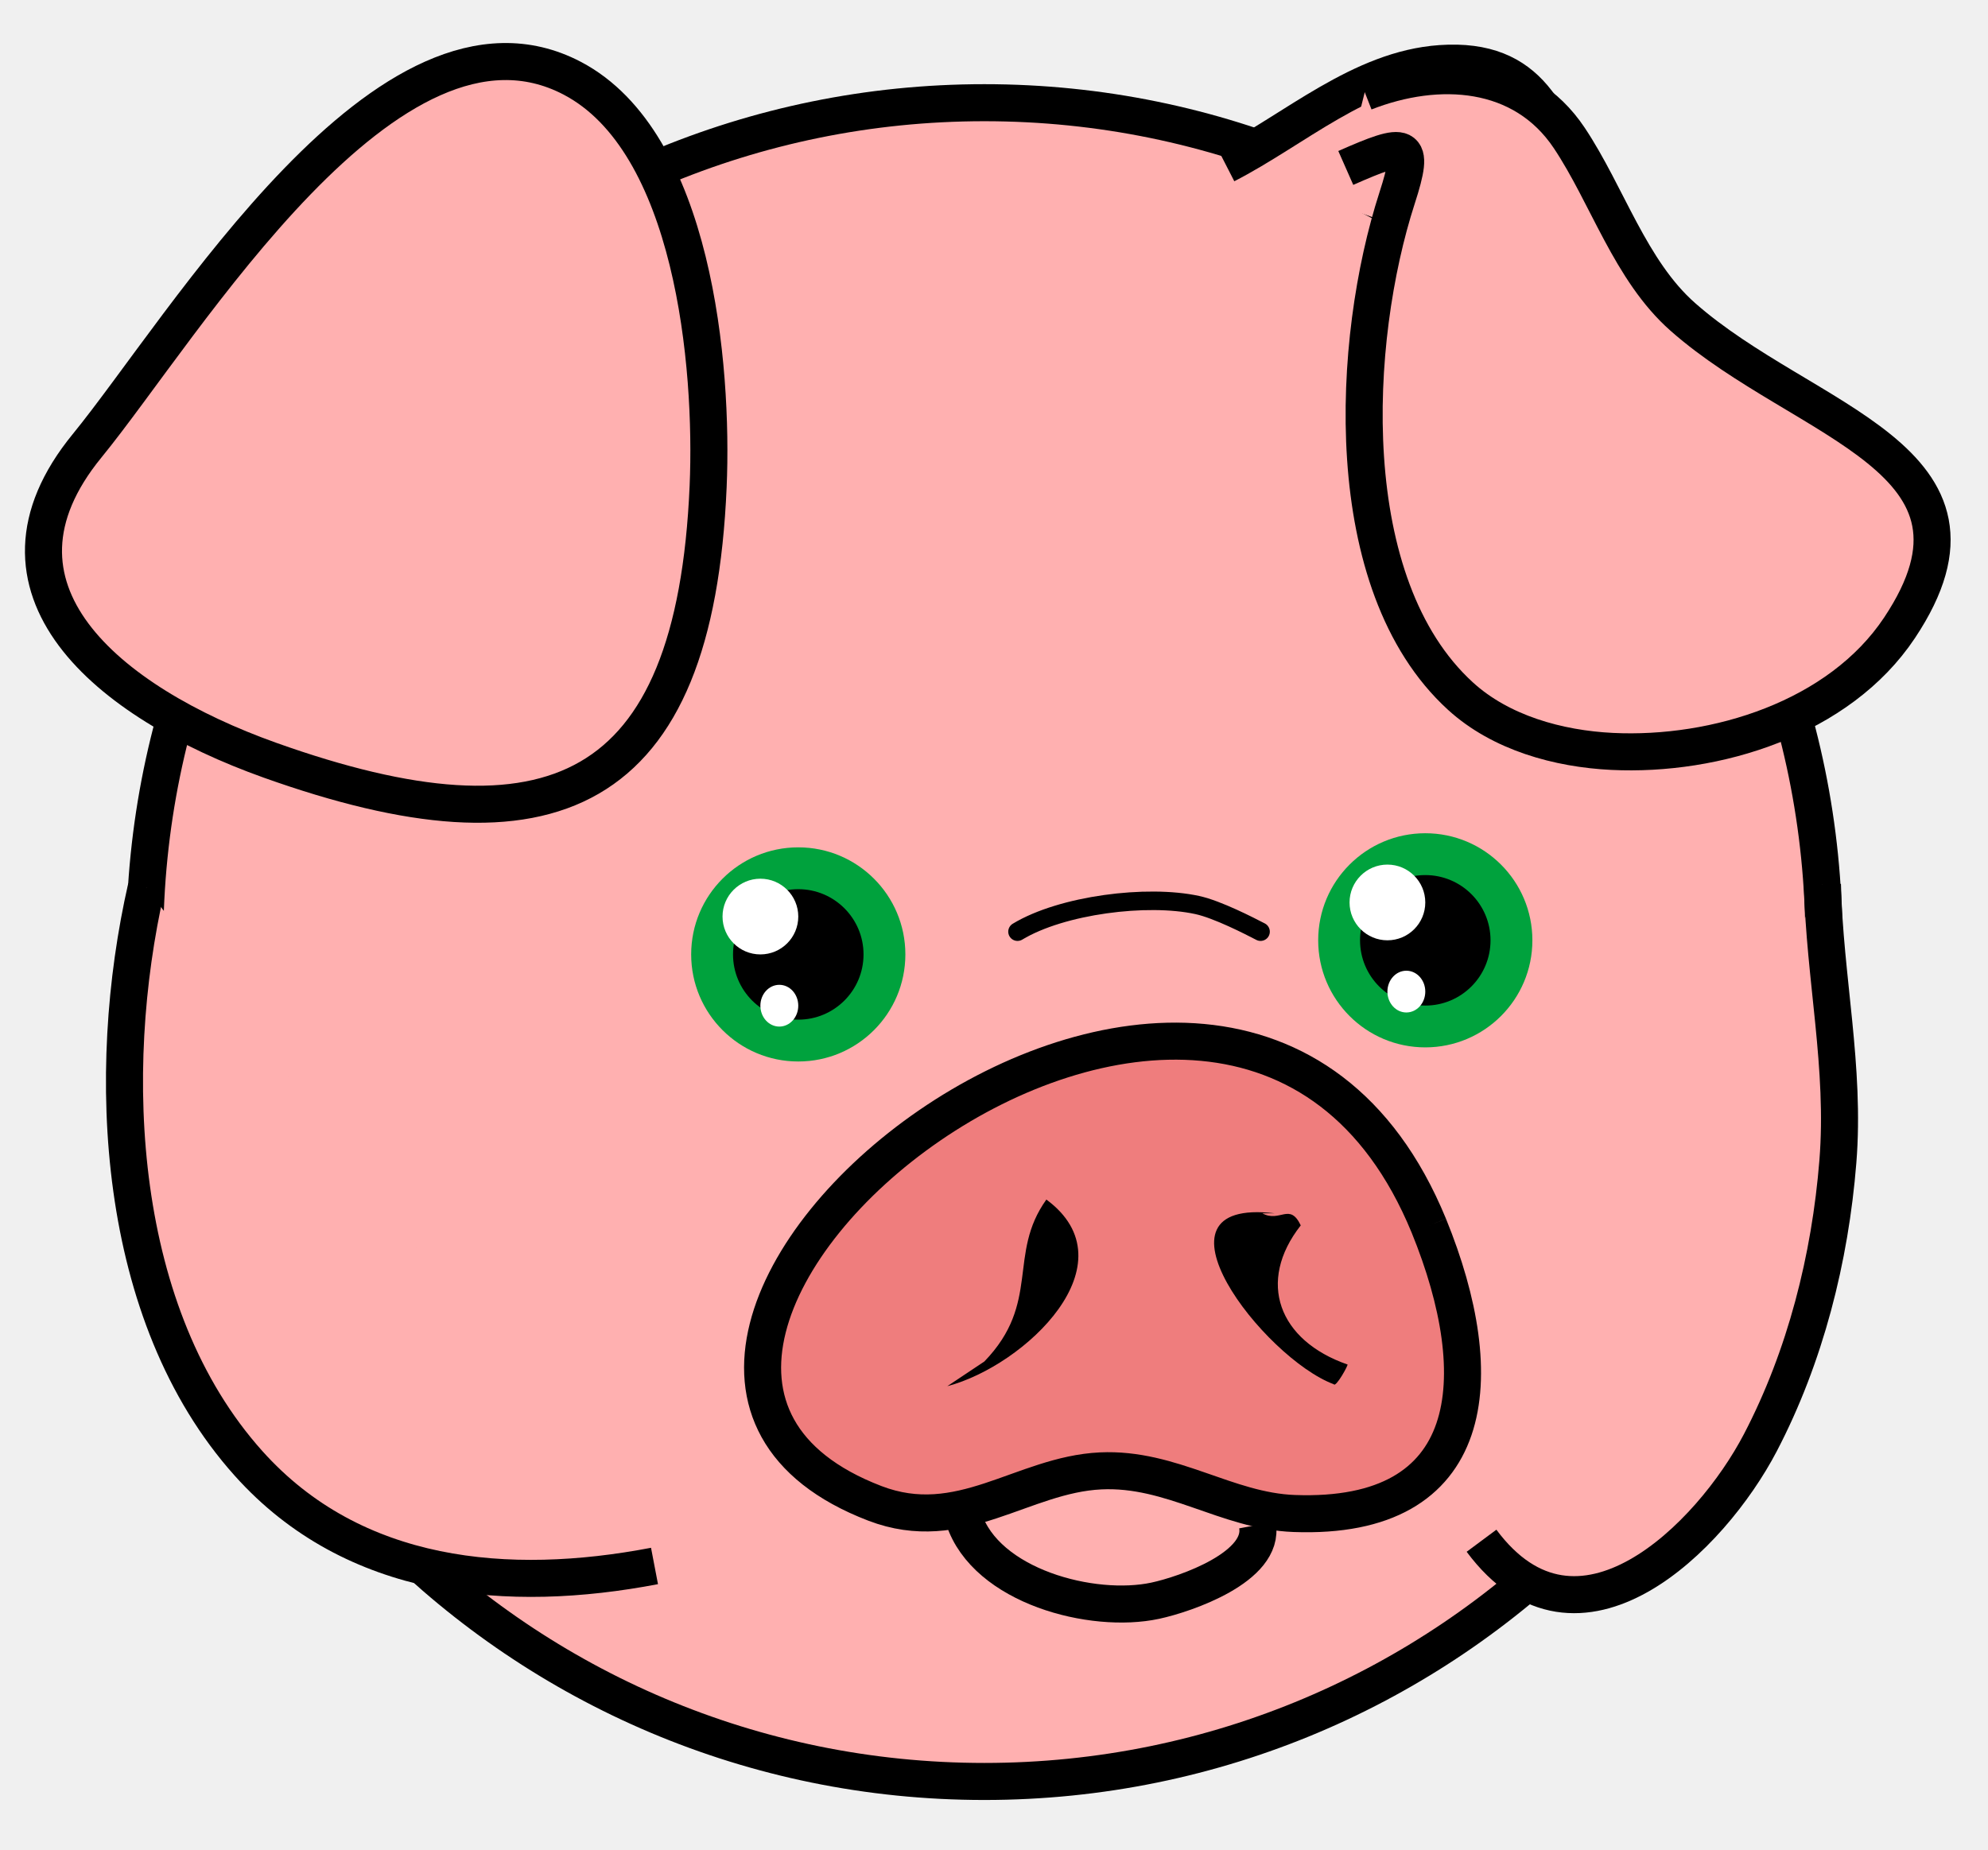
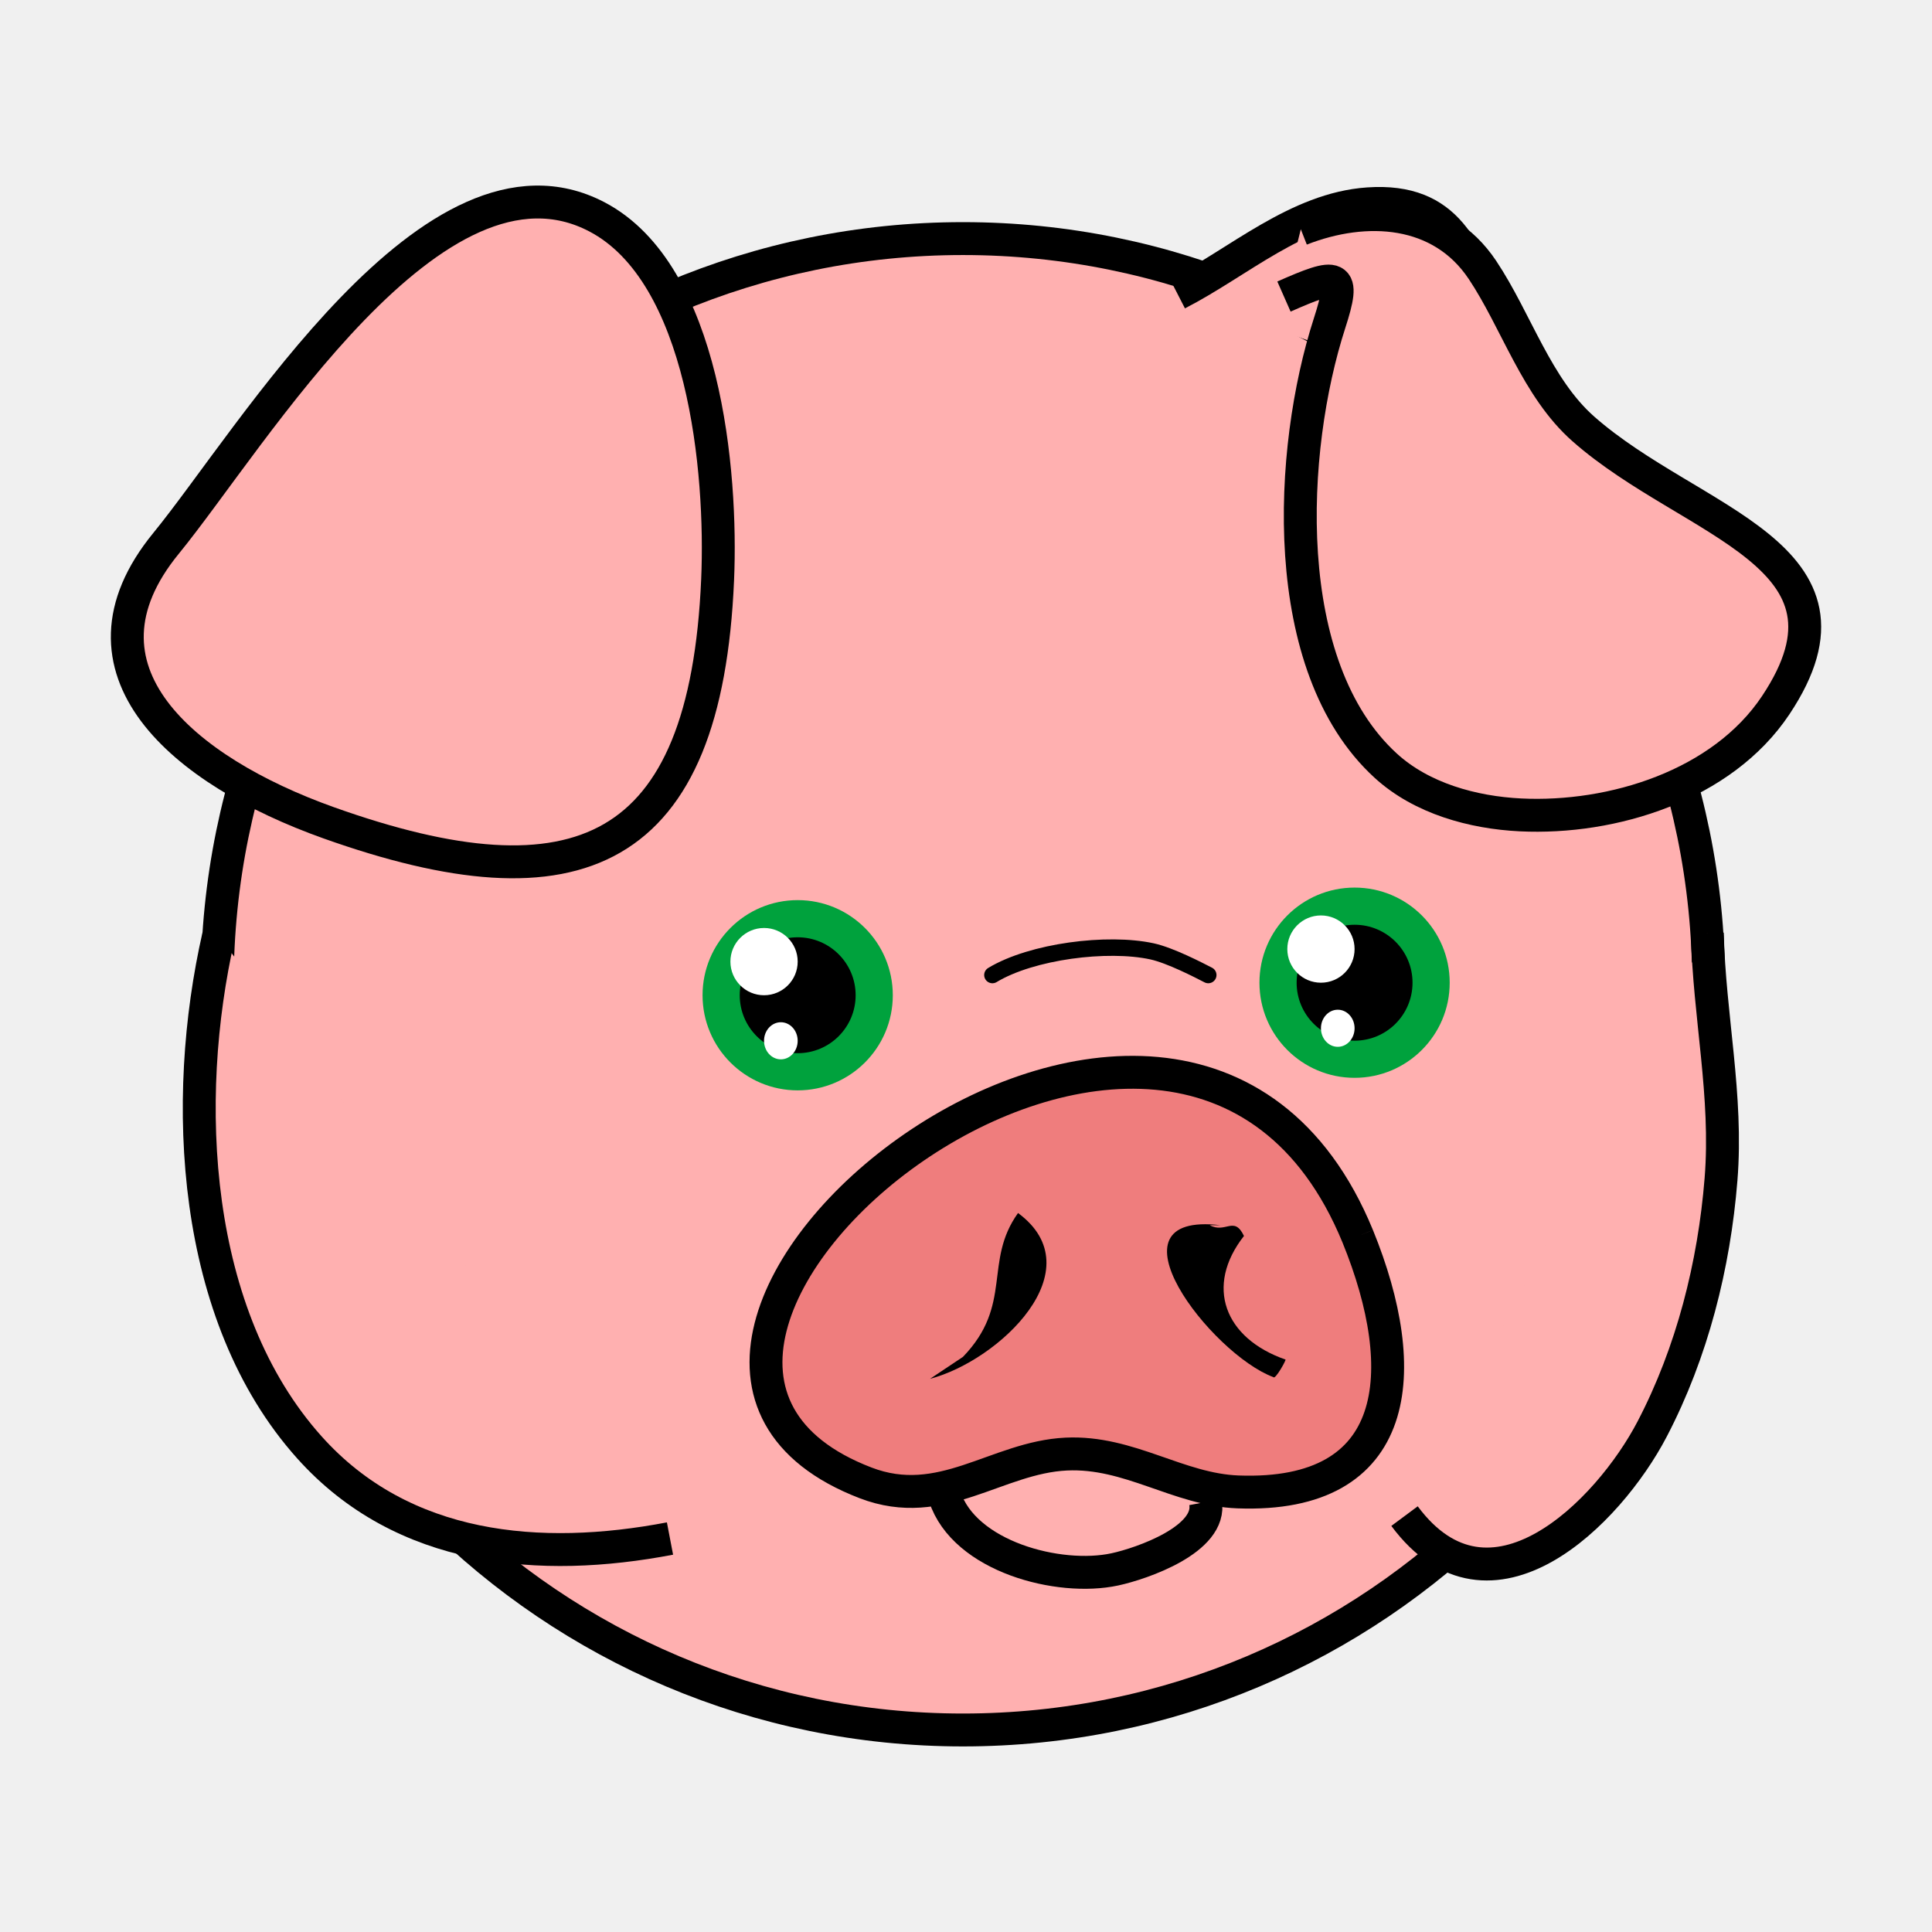
- <svg xmlns="http://www.w3.org/2000/svg" version="1.1" id="Layer_1" width="223.104" height="207.65" viewBox="0 0 223.104 207.65" overflow="visible" enable-background="new 0 0 223.104 207.65" xml:space="preserve">
-   <g>
-     <circle fill-rule="evenodd" clip-rule="evenodd" fill="#FFB0B0" stroke="#000000" stroke-width="4.157" cx="110.466" cy="105.75" r="94.222" />
-     <path fill-rule="evenodd" clip-rule="evenodd" fill="#FFB0B0" stroke="#000000" stroke-width="4.157" d="M79.471,54.605   c0.583-13.561-1.63-38.685-15.254-45.825C43.65-1.997,20.677,36.701,9.769,50.046c-13.067,15.986,2.201,28.751,20.532,35.291   C61.839,96.585,77.97,89.563,79.471,54.605z" />
-     <path fill-rule="evenodd" clip-rule="evenodd" fill="#EF7D7D" stroke="#000000" stroke-width="4.157" d="M160.35,137.588   c-22.477-54.687-106.185,14.28-62.174,31.164c9.619,3.692,16.547-3.225,25.343-3.642c7.984-0.379,14.146,4.503,21.723,4.783   C165.925,170.653,167.325,154.697,160.35,137.588" />
-     <path fill-rule="evenodd" clip-rule="evenodd" d="M106.31,155.602c8.754-2.304,20.814-13.792,11.119-20.95   c-4.406,6.159-0.582,11.575-6.963,18.18" />
-     <path fill-rule="evenodd" clip-rule="evenodd" d="M143.039,136.194c-15.219-1.792-1.18,16.287,6.642,19.188   c0.231,0.428,1.75-2.332,1.529-2.219c-7.708-2.686-10.206-9.27-5.233-15.612c-1.246-2.614-2.314-0.265-4.322-1.357" />
-     <g>
-       <circle fill="#00A23D" cx="159.953" cy="105.551" r="12.019" />
-       <path d="M167.275,105.551c0,4.047-3.276,7.326-7.322,7.326c-4.044,0-7.322-3.279-7.322-7.326c0-4.043,3.278-7.323,7.322-7.323    C163.999,98.228,167.275,101.508,167.275,105.551z" />
-       <path fill="#FFFFFF" d="M159.953,101.301c0,2.349-1.901,4.25-4.251,4.25c-2.343,0-4.248-1.901-4.248-4.25    c0-2.342,1.905-4.249,4.248-4.249C158.052,97.052,159.953,98.959,159.953,101.301z" />
-       <ellipse fill="#FFFFFF" cx="157.828" cy="111.308" rx="2.125" ry="2.344" />
+ <svg xmlns="http://www.w3.org/2000/svg" version="1.1" id="Layer_1" width="100" height="100" viewBox="0 0 100 100" overflow="visible" enable-background="new 0 0 223.104 207.65" xml:space="preserve" style="overflow:visible">
+   <defs id="defs3687" />
+   <g id="g3641" transform="matrix(0.4096392,0,0,0.4096392,4.589742,7.626863)">
+     <circle clip-rule="evenodd" cx="110.466" cy="105.75" r="94.222" id="circle3643" style="fill:#ffb0b0;fill-rule:evenodd;stroke:#000000;stroke-width:4.157" d="m 204.688,105.75 c 0,52.037 -42.185,94.222 -94.222,94.222 -52.037,0 -94.222,-42.185 -94.222,-94.222 0,-52.037 42.185,-94.222 94.222,-94.222 52.037,0 94.222,42.185 94.222,94.222 z" />
+     <path clip-rule="evenodd" d="M 79.471,54.605 C 80.054,41.044 77.841,15.92 64.217,8.78 43.65,-1.997 20.677,36.701 9.769,50.046 -3.298,66.032 11.97,78.797 30.301,85.337 61.839,96.585 77.97,89.563 79.471,54.605 z" id="path3645" style="fill:#ffb0b0;fill-rule:evenodd;stroke:#000000;stroke-width:4.157" />
+     <path clip-rule="evenodd" d="m 160.35,137.588 c -22.477,-54.687 -106.185,14.28 -62.174,31.164 9.619,3.692 16.547,-3.225 25.343,-3.642 7.984,-0.379 14.146,4.503 21.723,4.783 20.683,0.76 22.083,-15.196 15.108,-32.305" id="path3647" style="fill:#ef7d7d;fill-rule:evenodd;stroke:#000000;stroke-width:4.157" />
+     <path clip-rule="evenodd" d="m 106.31,155.602 c 8.754,-2.304 20.814,-13.792 11.119,-20.95 -4.406,6.159 -0.582,11.575 -6.963,18.18" id="path3649" style="fill-rule:evenodd" />
+     <path clip-rule="evenodd" d="m 143.039,136.194 c -15.219,-1.792 -1.18,16.287 6.642,19.188 0.231,0.428 1.75,-2.332 1.529,-2.219 -7.708,-2.686 -10.206,-9.27 -5.233,-15.612 -1.246,-2.614 -2.314,-0.265 -4.322,-1.357" id="path3651" style="fill-rule:evenodd" />
+     <g id="g3653">
+       <circle cx="159.953" cy="105.551" r="12.019" id="circle3655" style="fill:#00a23d" d="m 171.972,105.551 c 0,6.638 -5.381,12.019 -12.019,12.019 -6.638,0 -12.019,-5.381 -12.019,-12.019 0,-6.638 5.381,-12.019 12.019,-12.019 6.638,0 12.019,5.381 12.019,12.019 z" />
+       <path d="m 167.275,105.551 c 0,4.047 -3.276,7.326 -7.322,7.326 -4.044,0 -7.322,-3.279 -7.322,-7.326 0,-4.043 3.278,-7.323 7.322,-7.323 4.046,0 7.322,3.28 7.322,7.323 z" id="path3657" />
+       <path d="m 159.953,101.301 c 0,2.349 -1.901,4.25 -4.251,4.25 -2.343,0 -4.248,-1.901 -4.248,-4.25 0,-2.342 1.905,-4.249 4.248,-4.249 2.35,0 4.251,1.907 4.251,4.249 z" id="path3659" style="fill:#ffffff" />
+       <ellipse cx="157.828" cy="111.308" rx="2.125" ry="2.344" id="ellipse3661" style="fill:#ffffff" d="m 159.953,111.308 c 0,1.295 -0.951,2.344 -2.125,2.344 -1.174,0 -2.125,-1.049 -2.125,-2.344 0,-1.295 0.951,-2.344 2.125,-2.344 1.174,0 2.125,1.049 2.125,2.344 z" />
    </g>
-     <g>
-       <circle fill="#00A23D" cx="89.586" cy="107.135" r="12.019" />
-       <circle cx="89.587" cy="107.135" r="7.323" />
-       <path fill="#FFFFFF" d="M89.587,102.884c0,2.349-1.902,4.251-4.253,4.251c-2.342,0-4.248-1.902-4.248-4.251    c0-2.342,1.906-4.248,4.248-4.248C87.685,98.636,89.587,100.542,89.587,102.884z" />
-       <ellipse fill="#FFFFFF" cx="87.46" cy="112.891" rx="2.126" ry="2.344" />
+     <g id="g3663">
+       <circle cx="89.586" cy="107.135" r="12.019" id="circle3665" style="fill:#00a23d" d="m 101.605,107.135 c 0,6.638 -5.381,12.019 -12.019,12.019 -6.638,0 -12.019,-5.381 -12.019,-12.019 0,-6.638 5.381,-12.019 12.019,-12.019 6.638,0 12.019,5.381 12.019,12.019 z" />
+       <circle cx="89.587" cy="107.135" r="7.323" id="circle3667" d="m 96.91,107.135 c 0,4.044 -3.279,7.323 -7.323,7.323 -4.044,0 -7.323,-3.279 -7.323,-7.323 0,-4.044 3.279,-7.323 7.323,-7.323 4.044,0 7.323,3.279 7.323,7.323 z" />
+       <path d="m 89.587,102.884 c 0,2.349 -1.902,4.251 -4.253,4.251 -2.342,0 -4.248,-1.902 -4.248,-4.251 0,-2.342 1.906,-4.248 4.248,-4.248 2.351,0 4.253,1.906 4.253,4.248 z" id="path3669" style="fill:#ffffff" />
+       <ellipse cx="87.46" cy="112.891" rx="2.126" ry="2.344" id="ellipse3671" style="fill:#ffffff" d="m 89.586,112.891 c 0,1.295 -0.952,2.344 -2.126,2.344 -1.174,0 -2.126,-1.049 -2.126,-2.344 0,-1.295 0.952,-2.344 2.126,-2.344 1.174,0 2.126,1.049 2.126,2.344 z" />
    </g>
-     <path fill-rule="evenodd" clip-rule="evenodd" fill="none" stroke="#000000" stroke-width="4.157" d="M141.112,171.178   c0.881,4.699-8.048,7.77-11.454,8.502c-7.069,1.524-19.017-1.611-21.49-9.211" />
-     <path fill-rule="evenodd" clip-rule="evenodd" fill="none" stroke="#000000" stroke-width="2.078" stroke-linecap="round" d="   M114.19,104.581c4.975-3.008,14.549-4.216,20.174-2.99c2.288,0.499,5.874,2.356,7.103,2.99" />
-     <path fill-rule="evenodd" clip-rule="evenodd" fill="#FFB0B0" stroke="#000000" stroke-width="4.157" d="M16.418,99.62   c-4.723,20.728-3.478,47.958,11.475,64.649c11.808,13.182,29.178,14.646,45.559,11.514" />
-     <path fill-rule="evenodd" clip-rule="evenodd" fill="#FFB0B0" stroke="#000000" stroke-width="4.157" d="M166.264,172.95   c10.837,14.577,25.762-0.407,31.29-11.004c5.056-9.689,7.831-20.69,8.701-31.554c0.85-10.564-1.491-20.612-1.732-31.125" />
-     <path fill-rule="evenodd" clip-rule="evenodd" fill="#FFB0B0" stroke="#000000" stroke-width="4.157" d="M191.062,37.626   c-5.868-1.89-11.688-11.09-13.865-16.512c-3.147-7.843-5.328-14.677-15.516-13.979c-8.978,0.615-16.41,7.412-24.11,11.362" />
-     <path fill-rule="evenodd" clip-rule="evenodd" fill="#FFB0B0" stroke="#000000" stroke-width="4.157" d="M151.031,18.852   c6.853-3.023,7.824-3.006,5.758,3.375c-5.157,15.937-6.644,43.34,7.103,55.905c4.532,4.143,11.016,5.92,17.019,6.215   c11.629,0.568,25.498-3.71,32.262-13.871c12.694-19.067-10.662-22.853-24.316-34.901c-5.916-5.218-8.454-13.66-12.75-20.095   c-5.208-7.798-14.703-8.358-22.947-5.129" />
+     <path clip-rule="evenodd" d="m 141.112,171.178 c 0.881,4.699 -8.048,7.77 -11.454,8.502 -7.069,1.524 -19.017,-1.611 -21.49,-9.211" id="path3673" style="fill:none;stroke:#000000;stroke-width:4.157" />
+     <path clip-rule="evenodd" d="m 114.19,104.581 c 4.975,-3.008 14.549,-4.216 20.174,-2.99 2.288,0.499 5.874,2.356 7.103,2.99" id="path3675" style="fill:none;stroke:#000000;stroke-width:2.078;stroke-linecap:round" />
+     <path clip-rule="evenodd" d="m 16.418,99.62 c -4.723,20.728 -3.478,47.958 11.475,64.649 11.808,13.182 29.178,14.646 45.559,11.514" id="path3677" style="fill:#ffb0b0;fill-rule:evenodd;stroke:#000000;stroke-width:4.157" />
+     <path clip-rule="evenodd" d="m 166.264,172.95 c 10.837,14.577 25.762,-0.407 31.29,-11.004 5.056,-9.689 7.831,-20.69 8.701,-31.554 0.85,-10.564 -1.491,-20.612 -1.732,-31.125" id="path3679" style="fill:#ffb0b0;fill-rule:evenodd;stroke:#000000;stroke-width:4.157" />
+     <path clip-rule="evenodd" d="m 191.062,37.626 c -5.868,-1.89 -11.688,-11.09 -13.865,-16.512 -3.147,-7.843 -5.328,-14.677 -15.516,-13.979 -8.978,0.615 -16.41,7.412 -24.11,11.362" id="path3681" style="fill:#ffb0b0;fill-rule:evenodd;stroke:#000000;stroke-width:4.157" />
+     <path clip-rule="evenodd" d="m 151.031,18.852 c 6.853,-3.023 7.824,-3.006 5.758,3.375 -5.157,15.937 -6.644,43.34 7.103,55.905 4.532,4.143 11.016,5.92 17.019,6.215 11.629,0.568 25.498,-3.71 32.262,-13.871 C 225.867,51.409 202.511,47.623 188.857,35.575 182.941,30.357 180.403,21.915 176.107,15.48 170.899,7.682 161.404,7.122 153.16,10.351" id="path3683" style="fill:#ffb0b0;fill-rule:evenodd;stroke:#000000;stroke-width:4.157" />
  </g>
</svg>
